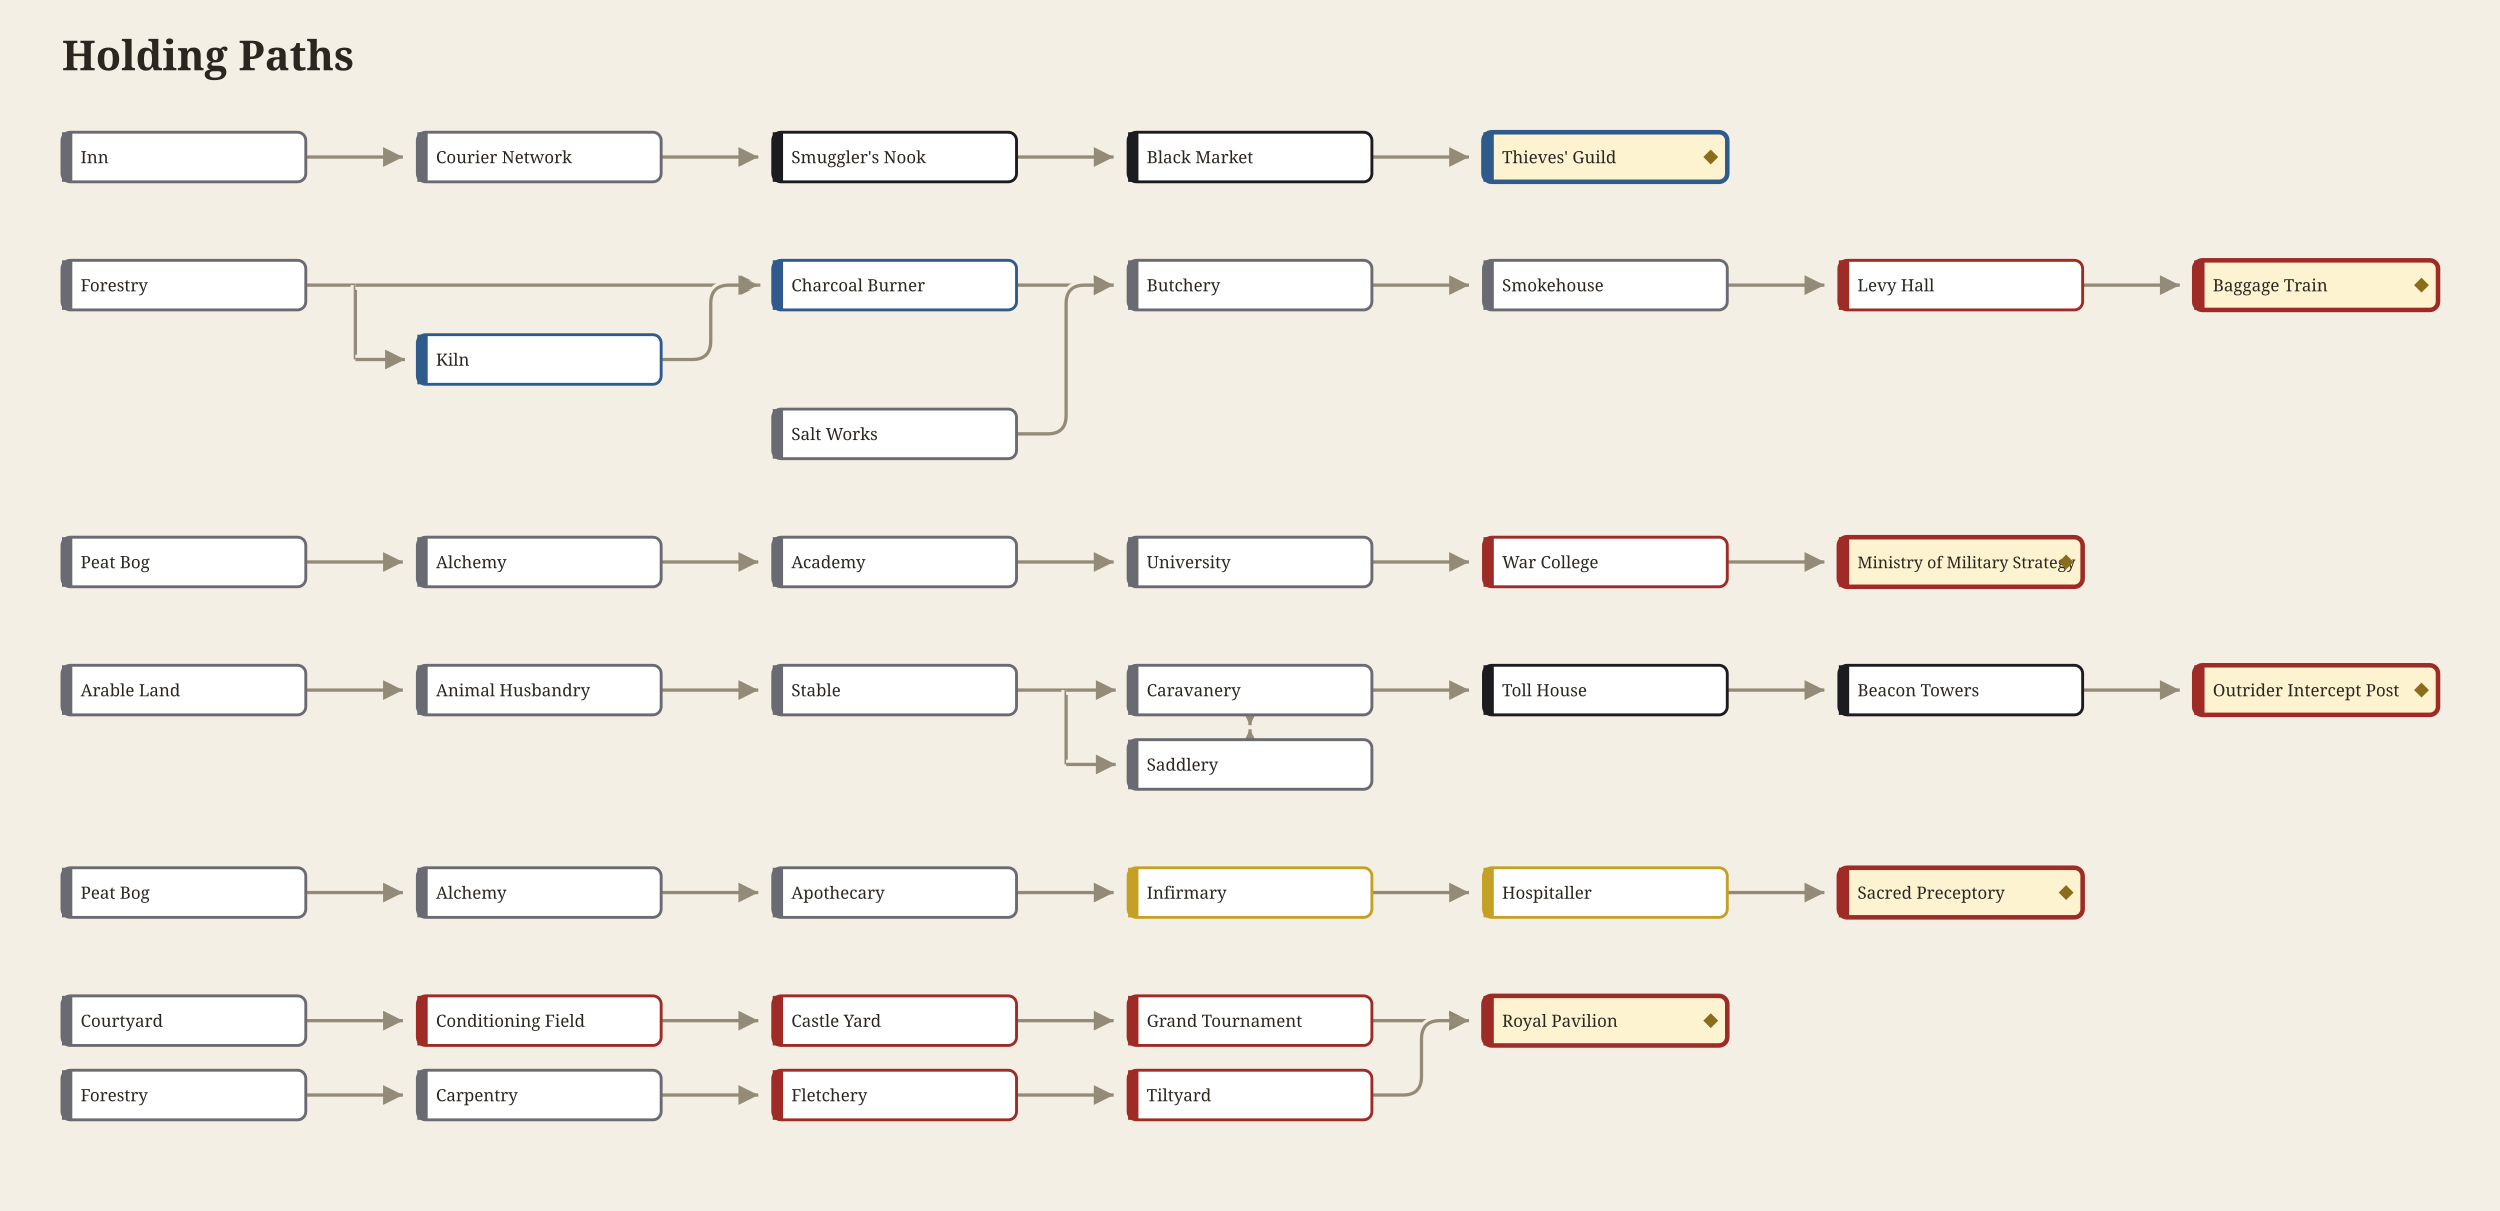
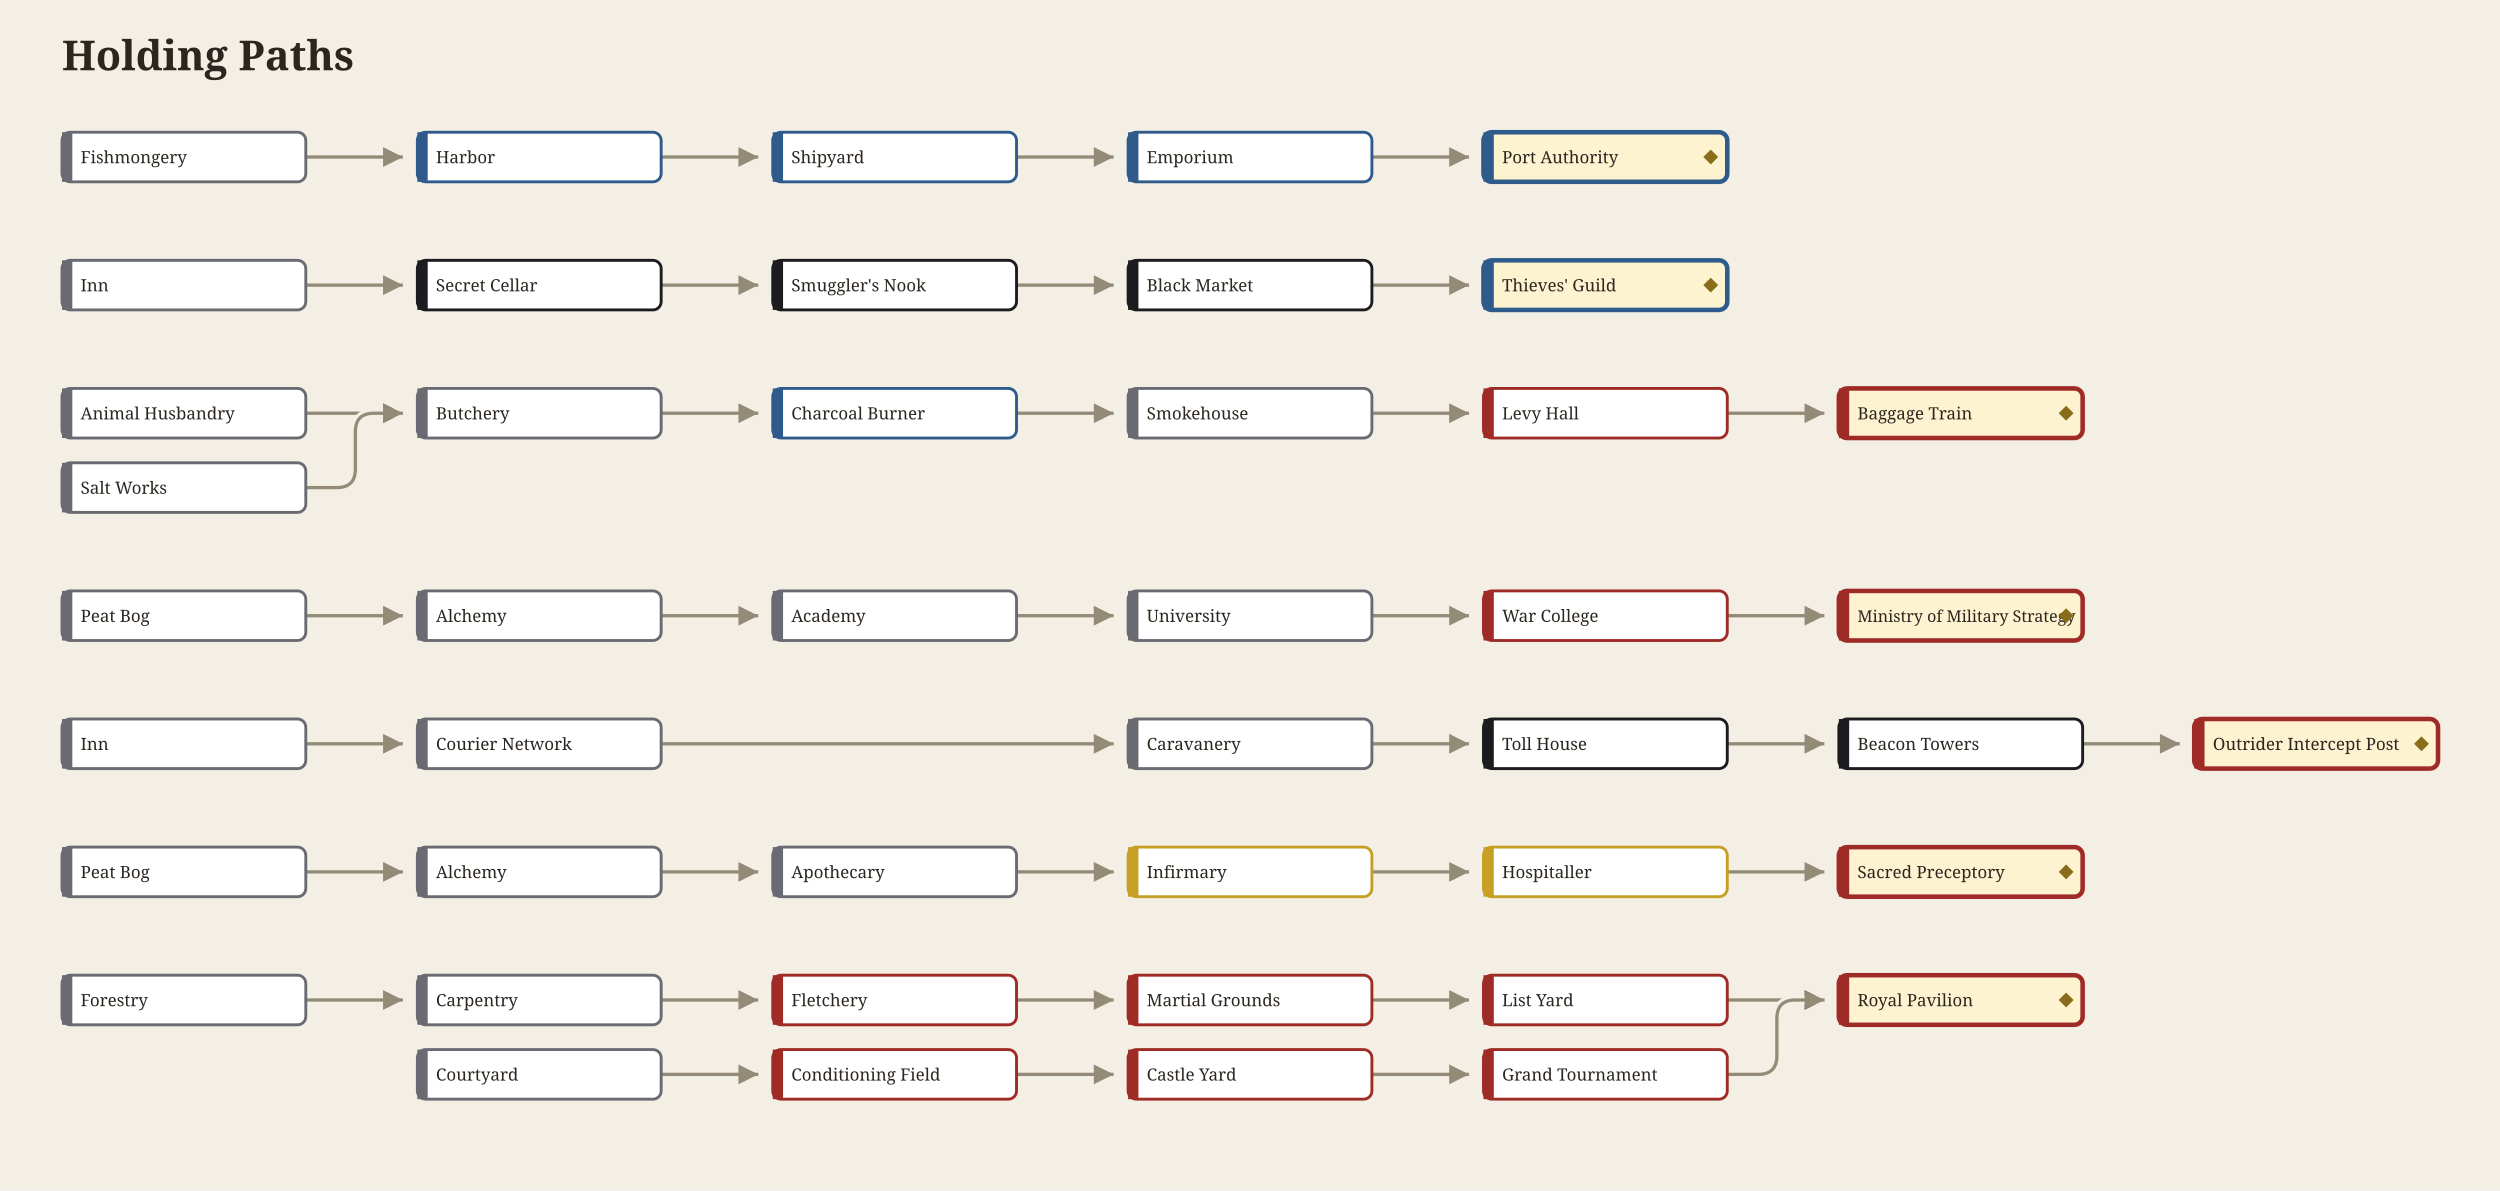
- <svg xmlns="http://www.w3.org/2000/svg" width="1210" height="586" viewBox="0 0 1210 586" font-family="Georgia, serif">
-   <rect width="1210" height="586" fill="#f4efe4" />
+ <svg xmlns="http://www.w3.org/2000/svg" width="1210" height="576" viewBox="0 0 1210 576" font-family="Georgia, serif">
+   <rect width="1210" height="576" fill="#f4efe4" />
  <defs>
    <marker id="arw-2E5A8C" markerWidth="7" markerHeight="7" refX="6" refY="3" orient="auto">
      <path d="M0,0 L6,3 L0,6 Z" fill="#2E5A8C" />
    </marker>
    <marker id="arw-9E2B25" markerWidth="7" markerHeight="7" refX="6" refY="3" orient="auto">
      <path d="M0,0 L6,3 L0,6 Z" fill="#9E2B25" />
    </marker>
    <marker id="arw-1c9c8c" markerWidth="7" markerHeight="7" refX="6" refY="3" orient="auto">
      <path d="M0,0 L6,3 L0,6 Z" fill="#1c9c8c" />
    </marker>
    <marker id="arw-C6A024" markerWidth="7" markerHeight="7" refX="6" refY="3" orient="auto">
      <path d="M0,0 L6,3 L0,6 Z" fill="#C6A024" />
    </marker>
    <marker id="arw-6A3D8F" markerWidth="7" markerHeight="7" refX="6" refY="3" orient="auto">
      <path d="M0,0 L6,3 L0,6 Z" fill="#6A3D8F" />
    </marker>
    <marker id="arw-CC6A1A" markerWidth="7" markerHeight="7" refX="6" refY="3" orient="auto">
      <path d="M0,0 L6,3 L0,6 Z" fill="#CC6A1A" />
    </marker>
    <marker id="arw-3a7d3a" markerWidth="7" markerHeight="7" refX="6" refY="3" orient="auto">
      <path d="M0,0 L6,3 L0,6 Z" fill="#3a7d3a" />
    </marker>
    <marker id="arw-b5347a" markerWidth="7" markerHeight="7" refX="6" refY="3" orient="auto">
      <path d="M0,0 L6,3 L0,6 Z" fill="#b5347a" />
    </marker>
    <marker id="arw-2b6f9e" markerWidth="7" markerHeight="7" refX="6" refY="3" orient="auto">
      <path d="M0,0 L6,3 L0,6 Z" fill="#2b6f9e" />
    </marker>
    <marker id="arw-8a6d1a" markerWidth="7" markerHeight="7" refX="6" refY="3" orient="auto">
      <path d="M0,0 L6,3 L0,6 Z" fill="#8a6d1a" />
    </marker>
    <marker id="arw-5f5647" markerWidth="7" markerHeight="7" refX="6" refY="3" orient="auto">
      <path d="M0,0 L6,3 L0,6 Z" fill="#5f5647" />
    </marker>
    <marker id="arw-7a2ea0" markerWidth="7" markerHeight="7" refX="6" refY="3" orient="auto">
      <path d="M0,0 L6,3 L0,6 Z" fill="#7a2ea0" />
    </marker>
    <marker id="arw-0f8a7e" markerWidth="7" markerHeight="7" refX="6" refY="3" orient="auto">
      <path d="M0,0 L6,3 L0,6 Z" fill="#0f8a7e" />
    </marker>
    <marker id="arw-a83232" markerWidth="7" markerHeight="7" refX="6" refY="3" orient="auto">
      <path d="M0,0 L6,3 L0,6 Z" fill="#a83232" />
    </marker>
    <marker id="arw-8f8672" markerWidth="7" markerHeight="7" refX="6" refY="3" orient="auto">
      <path d="M0,0 L6,3 L0,6 Z" fill="#8f8672" />
    </marker>
  </defs>
  <text x="30" y="34" font-size="20" font-weight="bold" fill="#2b2620">Holding Paths</text>
  <path d="M148,76 L195,76" fill="none" stroke="#f4efe4" stroke-width="4.6" opacity="1" />
  <path d="M148,76 L195,76" fill="none" stroke="#8f8672" stroke-width="1.6" opacity="0.95" marker-end="url(#arw-8f8672)" />
  <path d="M320,76 L367,76" fill="none" stroke="#f4efe4" stroke-width="4.6" opacity="1" />
  <path d="M320,76 L367,76" fill="none" stroke="#8f8672" stroke-width="1.6" opacity="0.95" marker-end="url(#arw-8f8672)" />
  <path d="M492,76 L539,76" fill="none" stroke="#f4efe4" stroke-width="4.6" opacity="1" />
  <path d="M492,76 L539,76" fill="none" stroke="#8f8672" stroke-width="1.6" opacity="0.95" marker-end="url(#arw-8f8672)" />
  <path d="M664,76 L711,76" fill="none" stroke="#f4efe4" stroke-width="4.6" opacity="1" />
  <path d="M664,76 L711,76" fill="none" stroke="#8f8672" stroke-width="1.6" opacity="0.95" marker-end="url(#arw-8f8672)" />
  <rect x="30" y="64" width="118" height="24" rx="4" fill="#ffffff" stroke="#6a6a72" stroke-width="1.4" />
  <rect x="30" y="64" width="5" height="24" fill="#6a6a72" />
-   <text x="39" y="79" font-size="8.2" fill="#2b2620">Inn</text>
-   <rect x="202" y="64" width="118" height="24" rx="4" fill="#ffffff" stroke="#6a6a72" stroke-width="1.4" />
-   <rect x="202" y="64" width="5" height="24" fill="#6a6a72" />
-   <text x="211" y="79" font-size="8.2" fill="#2b2620">Courier Network</text>
-   <rect x="374" y="64" width="118" height="24" rx="4" fill="#ffffff" stroke="#1c1c20" stroke-width="1.4" />
-   <rect x="374" y="64" width="5" height="24" fill="#1c1c20" />
-   <text x="383" y="79" font-size="8.2" fill="#2b2620">Smuggler's Nook</text>
-   <rect x="546" y="64" width="118" height="24" rx="4" fill="#ffffff" stroke="#1c1c20" stroke-width="1.4" />
-   <rect x="546" y="64" width="5" height="24" fill="#1c1c20" />
-   <text x="555" y="79" font-size="8.2" fill="#2b2620">Black Market</text>
+   <text x="39" y="79" font-size="8.2" fill="#2b2620">Fishmongery</text>
+   <rect x="202" y="64" width="118" height="24" rx="4" fill="#ffffff" stroke="#2E5A8C" stroke-width="1.4" />
+   <rect x="202" y="64" width="5" height="24" fill="#2E5A8C" />
+   <text x="211" y="79" font-size="8.2" fill="#2b2620">Harbor</text>
+   <rect x="374" y="64" width="118" height="24" rx="4" fill="#ffffff" stroke="#2E5A8C" stroke-width="1.4" />
+   <rect x="374" y="64" width="5" height="24" fill="#2E5A8C" />
+   <text x="383" y="79" font-size="8.2" fill="#2b2620">Shipyard</text>
+   <rect x="546" y="64" width="118" height="24" rx="4" fill="#ffffff" stroke="#2E5A8C" stroke-width="1.4" />
+   <rect x="546" y="64" width="5" height="24" fill="#2E5A8C" />
+   <text x="555" y="79" font-size="8.2" fill="#2b2620">Emporium</text>
  <rect x="718" y="64" width="118" height="24" rx="4" fill="#fdf3d0" stroke="#2E5A8C" stroke-width="2.2" />
  <rect x="718" y="64" width="5" height="24" fill="#2E5A8C" />
-   <text x="727" y="79" font-size="8.2" fill="#2b2620">Thieves' Guild</text>
+   <text x="727" y="79" font-size="8.2" fill="#2b2620">Port Authority</text>
  <polygon points="828.0,72.4 831.6,76.0 828.0,79.6 824.4,76.0" fill="#8a6d1a" />
-   <path d="M148,138 L172,138" fill="none" stroke="#f4efe4" stroke-width="4.6" opacity="1" />
-   <path d="M148,138 L172,138" fill="none" stroke="#8f8672" stroke-width="1.6" opacity="0.95" />
-   <path d="M172,138 L172,174" fill="none" stroke="#f4efe4" stroke-width="4.6" opacity="1" />
-   <path d="M172,138 L172,174" fill="none" stroke="#8f8672" stroke-width="1.6" opacity="0.95" />
-   <path d="M172,138 L368,138" fill="none" stroke="#f4efe4" stroke-width="4.6" opacity="1" />
-   <path d="M172,138 L368,138" fill="none" stroke="#8f8672" stroke-width="1.6" opacity="0.95" marker-end="url(#arw-8f8672)" />
-   <path d="M172,174 L196,174" fill="none" stroke="#f4efe4" stroke-width="4.6" opacity="1" />
-   <path d="M172,174 L196,174" fill="none" stroke="#8f8672" stroke-width="1.6" opacity="0.95" marker-end="url(#arw-8f8672)" />
-   <path d="M320,174 L335,174 Q344,174 344,165 L344,147 Q344,138 353,138 L367,138" fill="none" stroke="#f4efe4" stroke-width="4.6" opacity="1" />
-   <path d="M320,174 L335,174 Q344,174 344,165 L344,147 Q344,138 353,138 L367,138" fill="none" stroke="#8f8672" stroke-width="1.6" opacity="0.95" marker-end="url(#arw-8f8672)" />
+   <path d="M148,138 L195,138" fill="none" stroke="#f4efe4" stroke-width="4.6" opacity="1" />
+   <path d="M148,138 L195,138" fill="none" stroke="#8f8672" stroke-width="1.6" opacity="0.95" marker-end="url(#arw-8f8672)" />
+   <path d="M320,138 L367,138" fill="none" stroke="#f4efe4" stroke-width="4.6" opacity="1" />
+   <path d="M320,138 L367,138" fill="none" stroke="#8f8672" stroke-width="1.6" opacity="0.95" marker-end="url(#arw-8f8672)" />
  <path d="M492,138 L539,138" fill="none" stroke="#f4efe4" stroke-width="4.6" opacity="1" />
  <path d="M492,138 L539,138" fill="none" stroke="#8f8672" stroke-width="1.6" opacity="0.95" marker-end="url(#arw-8f8672)" />
-   <path d="M492,210 L507,210 Q516,210 516,201 L516,147 Q516,138 525,138 L539,138" fill="none" stroke="#f4efe4" stroke-width="4.6" opacity="1" />
-   <path d="M492,210 L507,210 Q516,210 516,201 L516,147 Q516,138 525,138 L539,138" fill="none" stroke="#8f8672" stroke-width="1.6" opacity="0.95" marker-end="url(#arw-8f8672)" />
  <path d="M664,138 L711,138" fill="none" stroke="#f4efe4" stroke-width="4.6" opacity="1" />
  <path d="M664,138 L711,138" fill="none" stroke="#8f8672" stroke-width="1.6" opacity="0.95" marker-end="url(#arw-8f8672)" />
-   <path d="M836,138 L883,138" fill="none" stroke="#f4efe4" stroke-width="4.6" opacity="1" />
-   <path d="M836,138 L883,138" fill="none" stroke="#8f8672" stroke-width="1.6" opacity="0.95" marker-end="url(#arw-8f8672)" />
-   <path d="M1008,138 L1055,138" fill="none" stroke="#f4efe4" stroke-width="4.6" opacity="1" />
-   <path d="M1008,138 L1055,138" fill="none" stroke="#8f8672" stroke-width="1.6" opacity="0.95" marker-end="url(#arw-8f8672)" />
  <rect x="30" y="126" width="118" height="24" rx="4" fill="#ffffff" stroke="#6a6a72" stroke-width="1.4" />
  <rect x="30" y="126" width="5" height="24" fill="#6a6a72" />
-   <text x="39" y="141" font-size="8.2" fill="#2b2620">Forestry</text>
-   <rect x="202" y="162" width="118" height="24" rx="4" fill="#ffffff" stroke="#2E5A8C" stroke-width="1.4" />
-   <rect x="202" y="162" width="5" height="24" fill="#2E5A8C" />
-   <text x="211" y="177" font-size="8.2" fill="#2b2620">Kiln</text>
-   <rect x="374" y="126" width="118" height="24" rx="4" fill="#ffffff" stroke="#2E5A8C" stroke-width="1.4" />
-   <rect x="374" y="126" width="5" height="24" fill="#2E5A8C" />
-   <text x="383" y="141" font-size="8.2" fill="#2b2620">Charcoal Burner</text>
-   <rect x="374" y="198" width="118" height="24" rx="4" fill="#ffffff" stroke="#6a6a72" stroke-width="1.4" />
-   <rect x="374" y="198" width="5" height="24" fill="#6a6a72" />
-   <text x="383" y="213" font-size="8.2" fill="#2b2620">Salt Works</text>
-   <rect x="546" y="126" width="118" height="24" rx="4" fill="#ffffff" stroke="#6a6a72" stroke-width="1.4" />
-   <rect x="546" y="126" width="5" height="24" fill="#6a6a72" />
-   <text x="555" y="141" font-size="8.2" fill="#2b2620">Butchery</text>
-   <rect x="718" y="126" width="118" height="24" rx="4" fill="#ffffff" stroke="#6a6a72" stroke-width="1.4" />
-   <rect x="718" y="126" width="5" height="24" fill="#6a6a72" />
-   <text x="727" y="141" font-size="8.2" fill="#2b2620">Smokehouse</text>
-   <rect x="890" y="126" width="118" height="24" rx="4" fill="#ffffff" stroke="#9E2B25" stroke-width="1.4" />
-   <rect x="890" y="126" width="5" height="24" fill="#9E2B25" />
-   <text x="899" y="141" font-size="8.2" fill="#2b2620">Levy Hall</text>
-   <rect x="1062" y="126" width="118" height="24" rx="4" fill="#fdf3d0" stroke="#9E2B25" stroke-width="2.2" />
-   <rect x="1062" y="126" width="5" height="24" fill="#9E2B25" />
-   <text x="1071" y="141" font-size="8.2" fill="#2b2620">Baggage Train</text>
-   <polygon points="1172.0,134.4 1175.6,138.0 1172.0,141.6 1168.4,138.0" fill="#8a6d1a" />
-   <path d="M148,272 L195,272" fill="none" stroke="#f4efe4" stroke-width="4.6" opacity="1" />
-   <path d="M148,272 L195,272" fill="none" stroke="#8f8672" stroke-width="1.6" opacity="0.95" marker-end="url(#arw-8f8672)" />
-   <path d="M320,272 L367,272" fill="none" stroke="#f4efe4" stroke-width="4.6" opacity="1" />
-   <path d="M320,272 L367,272" fill="none" stroke="#8f8672" stroke-width="1.6" opacity="0.95" marker-end="url(#arw-8f8672)" />
-   <path d="M492,272 L539,272" fill="none" stroke="#f4efe4" stroke-width="4.6" opacity="1" />
-   <path d="M492,272 L539,272" fill="none" stroke="#8f8672" stroke-width="1.6" opacity="0.95" marker-end="url(#arw-8f8672)" />
-   <path d="M664,272 L711,272" fill="none" stroke="#f4efe4" stroke-width="4.6" opacity="1" />
-   <path d="M664,272 L711,272" fill="none" stroke="#8f8672" stroke-width="1.6" opacity="0.95" marker-end="url(#arw-8f8672)" />
-   <path d="M836,272 L883,272" fill="none" stroke="#f4efe4" stroke-width="4.6" opacity="1" />
-   <path d="M836,272 L883,272" fill="none" stroke="#8f8672" stroke-width="1.6" opacity="0.95" marker-end="url(#arw-8f8672)" />
-   <rect x="30" y="260" width="118" height="24" rx="4" fill="#ffffff" stroke="#6a6a72" stroke-width="1.4" />
-   <rect x="30" y="260" width="5" height="24" fill="#6a6a72" />
-   <text x="39" y="275" font-size="8.2" fill="#2b2620">Peat Bog</text>
-   <rect x="202" y="260" width="118" height="24" rx="4" fill="#ffffff" stroke="#6a6a72" stroke-width="1.4" />
-   <rect x="202" y="260" width="5" height="24" fill="#6a6a72" />
-   <text x="211" y="275" font-size="8.2" fill="#2b2620">Alchemy</text>
-   <rect x="374" y="260" width="118" height="24" rx="4" fill="#ffffff" stroke="#6a6a72" stroke-width="1.4" />
-   <rect x="374" y="260" width="5" height="24" fill="#6a6a72" />
-   <text x="383" y="275" font-size="8.2" fill="#2b2620">Academy</text>
-   <rect x="546" y="260" width="118" height="24" rx="4" fill="#ffffff" stroke="#6a6a72" stroke-width="1.4" />
-   <rect x="546" y="260" width="5" height="24" fill="#6a6a72" />
-   <text x="555" y="275" font-size="8.2" fill="#2b2620">University</text>
-   <rect x="718" y="260" width="118" height="24" rx="4" fill="#ffffff" stroke="#9E2B25" stroke-width="1.4" />
-   <rect x="718" y="260" width="5" height="24" fill="#9E2B25" />
-   <text x="727" y="275" font-size="8.2" fill="#2b2620">War College</text>
-   <rect x="890" y="260" width="118" height="24" rx="4" fill="#fdf3d0" stroke="#9E2B25" stroke-width="2.2" />
-   <rect x="890" y="260" width="5" height="24" fill="#9E2B25" />
-   <text x="899" y="275" font-size="7.8" fill="#2b2620">Ministry of Military Strategy</text>
-   <polygon points="1000.0,268.4 1003.6,272.0 1000.0,275.6 996.4,272.0" fill="#8a6d1a" />
-   <path d="M148,334 L195,334" fill="none" stroke="#f4efe4" stroke-width="4.6" opacity="1" />
-   <path d="M148,334 L195,334" fill="none" stroke="#8f8672" stroke-width="1.6" opacity="0.95" marker-end="url(#arw-8f8672)" />
-   <path d="M320,334 L367,334" fill="none" stroke="#f4efe4" stroke-width="4.6" opacity="1" />
-   <path d="M320,334 L367,334" fill="none" stroke="#8f8672" stroke-width="1.6" opacity="0.95" marker-end="url(#arw-8f8672)" />
-   <path d="M492,334 L516,334" fill="none" stroke="#f4efe4" stroke-width="4.6" opacity="1" />
-   <path d="M492,334 L516,334" fill="none" stroke="#8f8672" stroke-width="1.6" opacity="0.95" />
-   <path d="M516,334 L516,370" fill="none" stroke="#f4efe4" stroke-width="4.6" opacity="1" />
-   <path d="M516,334 L516,370" fill="none" stroke="#8f8672" stroke-width="1.6" opacity="0.95" />
-   <path d="M516,370 L540,370" fill="none" stroke="#f4efe4" stroke-width="4.6" opacity="1" />
-   <path d="M516,370 L540,370" fill="none" stroke="#8f8672" stroke-width="1.6" opacity="0.95" marker-end="url(#arw-8f8672)" />
-   <path d="M516,334 L540,334" fill="none" stroke="#f4efe4" stroke-width="4.6" opacity="1" />
-   <path d="M516,334 L540,334" fill="none" stroke="#8f8672" stroke-width="1.6" opacity="0.95" marker-end="url(#arw-8f8672)" />
-   <path d="M664,334 L711,334" fill="none" stroke="#f4efe4" stroke-width="4.6" opacity="1" />
-   <path d="M664,334 L711,334" fill="none" stroke="#8f8672" stroke-width="1.6" opacity="0.95" marker-end="url(#arw-8f8672)" />
-   <path d="M836,334 L883,334" fill="none" stroke="#f4efe4" stroke-width="4.6" opacity="1" />
-   <path d="M836,334 L883,334" fill="none" stroke="#8f8672" stroke-width="1.6" opacity="0.95" marker-end="url(#arw-8f8672)" />
-   <path d="M1008,334 L1055,334" fill="none" stroke="#f4efe4" stroke-width="4.6" opacity="1" />
-   <path d="M1008,334 L1055,334" fill="none" stroke="#8f8672" stroke-width="1.6" opacity="0.95" marker-end="url(#arw-8f8672)" />
-   <path d="M605,346 L605,351" fill="none" stroke="#f4efe4" stroke-width="4.6" opacity="1" />
-   <path d="M605,346 L605,351" fill="none" stroke="#8f8672" stroke-width="1.6" opacity="0.95" marker-end="url(#arw-8f8672)" />
-   <path d="M605,358 L605,353" fill="none" stroke="#f4efe4" stroke-width="4.6" opacity="1" />
-   <path d="M605,358 L605,353" fill="none" stroke="#8f8672" stroke-width="1.6" opacity="0.95" marker-end="url(#arw-8f8672)" />
-   <rect x="30" y="322" width="118" height="24" rx="4" fill="#ffffff" stroke="#6a6a72" stroke-width="1.4" />
-   <rect x="30" y="322" width="5" height="24" fill="#6a6a72" />
-   <text x="39" y="337" font-size="8.2" fill="#2b2620">Arable Land</text>
-   <rect x="202" y="322" width="118" height="24" rx="4" fill="#ffffff" stroke="#6a6a72" stroke-width="1.4" />
-   <rect x="202" y="322" width="5" height="24" fill="#6a6a72" />
-   <text x="211" y="337" font-size="8.2" fill="#2b2620">Animal Husbandry</text>
-   <rect x="374" y="322" width="118" height="24" rx="4" fill="#ffffff" stroke="#6a6a72" stroke-width="1.4" />
-   <rect x="374" y="322" width="5" height="24" fill="#6a6a72" />
-   <text x="383" y="337" font-size="8.2" fill="#2b2620">Stable</text>
-   <rect x="546" y="322" width="118" height="24" rx="4" fill="#ffffff" stroke="#6a6a72" stroke-width="1.4" />
-   <rect x="546" y="322" width="5" height="24" fill="#6a6a72" />
-   <text x="555" y="337" font-size="8.2" fill="#2b2620">Caravanery</text>
-   <rect x="546" y="358" width="118" height="24" rx="4" fill="#ffffff" stroke="#6a6a72" stroke-width="1.4" />
-   <rect x="546" y="358" width="5" height="24" fill="#6a6a72" />
-   <text x="555" y="373" font-size="8.2" fill="#2b2620">Saddlery</text>
-   <rect x="718" y="322" width="118" height="24" rx="4" fill="#ffffff" stroke="#1c1c20" stroke-width="1.4" />
-   <rect x="718" y="322" width="5" height="24" fill="#1c1c20" />
-   <text x="727" y="337" font-size="8.2" fill="#2b2620">Toll House</text>
-   <rect x="890" y="322" width="118" height="24" rx="4" fill="#ffffff" stroke="#1c1c20" stroke-width="1.4" />
-   <rect x="890" y="322" width="5" height="24" fill="#1c1c20" />
-   <text x="899" y="337" font-size="8.2" fill="#2b2620">Beacon Towers</text>
-   <rect x="1062" y="322" width="118" height="24" rx="4" fill="#fdf3d0" stroke="#9E2B25" stroke-width="2.2" />
-   <rect x="1062" y="322" width="5" height="24" fill="#9E2B25" />
-   <text x="1071" y="337" font-size="8.2" fill="#2b2620">Outrider Intercept Post</text>
-   <polygon points="1172.0,330.4 1175.6,334.0 1172.0,337.6 1168.4,334.0" fill="#8a6d1a" />
-   <path d="M148,432 L195,432" fill="none" stroke="#f4efe4" stroke-width="4.6" opacity="1" />
-   <path d="M148,432 L195,432" fill="none" stroke="#8f8672" stroke-width="1.6" opacity="0.95" marker-end="url(#arw-8f8672)" />
-   <path d="M320,432 L367,432" fill="none" stroke="#f4efe4" stroke-width="4.6" opacity="1" />
-   <path d="M320,432 L367,432" fill="none" stroke="#8f8672" stroke-width="1.6" opacity="0.95" marker-end="url(#arw-8f8672)" />
-   <path d="M492,432 L539,432" fill="none" stroke="#f4efe4" stroke-width="4.6" opacity="1" />
-   <path d="M492,432 L539,432" fill="none" stroke="#8f8672" stroke-width="1.6" opacity="0.95" marker-end="url(#arw-8f8672)" />
-   <path d="M664,432 L711,432" fill="none" stroke="#f4efe4" stroke-width="4.6" opacity="1" />
-   <path d="M664,432 L711,432" fill="none" stroke="#8f8672" stroke-width="1.6" opacity="0.95" marker-end="url(#arw-8f8672)" />
-   <path d="M836,432 L883,432" fill="none" stroke="#f4efe4" stroke-width="4.6" opacity="1" />
-   <path d="M836,432 L883,432" fill="none" stroke="#8f8672" stroke-width="1.6" opacity="0.95" marker-end="url(#arw-8f8672)" />
-   <rect x="30" y="420" width="118" height="24" rx="4" fill="#ffffff" stroke="#6a6a72" stroke-width="1.4" />
-   <rect x="30" y="420" width="5" height="24" fill="#6a6a72" />
-   <text x="39" y="435" font-size="8.2" fill="#2b2620">Peat Bog</text>
-   <rect x="202" y="420" width="118" height="24" rx="4" fill="#ffffff" stroke="#6a6a72" stroke-width="1.4" />
-   <rect x="202" y="420" width="5" height="24" fill="#6a6a72" />
-   <text x="211" y="435" font-size="8.2" fill="#2b2620">Alchemy</text>
-   <rect x="374" y="420" width="118" height="24" rx="4" fill="#ffffff" stroke="#6a6a72" stroke-width="1.4" />
-   <rect x="374" y="420" width="5" height="24" fill="#6a6a72" />
-   <text x="383" y="435" font-size="8.2" fill="#2b2620">Apothecary</text>
-   <rect x="546" y="420" width="118" height="24" rx="4" fill="#ffffff" stroke="#C6A024" stroke-width="1.4" />
-   <rect x="546" y="420" width="5" height="24" fill="#C6A024" />
-   <text x="555" y="435" font-size="8.2" fill="#2b2620">Infirmary</text>
-   <rect x="718" y="420" width="118" height="24" rx="4" fill="#ffffff" stroke="#C6A024" stroke-width="1.4" />
-   <rect x="718" y="420" width="5" height="24" fill="#C6A024" />
-   <text x="727" y="435" font-size="8.2" fill="#2b2620">Hospitaller</text>
-   <rect x="890" y="420" width="118" height="24" rx="4" fill="#fdf3d0" stroke="#9E2B25" stroke-width="2.2" />
-   <rect x="890" y="420" width="5" height="24" fill="#9E2B25" />
-   <text x="899" y="435" font-size="8.2" fill="#2b2620">Sacred Preceptory</text>
-   <polygon points="1000.0,428.4 1003.6,432.0 1000.0,435.6 996.4,432.0" fill="#8a6d1a" />
-   <path d="M148,494 L195,494" fill="none" stroke="#f4efe4" stroke-width="4.6" opacity="1" />
-   <path d="M148,494 L195,494" fill="none" stroke="#8f8672" stroke-width="1.6" opacity="0.95" marker-end="url(#arw-8f8672)" />
-   <path d="M148,530 L195,530" fill="none" stroke="#f4efe4" stroke-width="4.6" opacity="1" />
-   <path d="M148,530 L195,530" fill="none" stroke="#8f8672" stroke-width="1.6" opacity="0.95" marker-end="url(#arw-8f8672)" />
-   <path d="M320,494 L367,494" fill="none" stroke="#f4efe4" stroke-width="4.6" opacity="1" />
-   <path d="M320,494 L367,494" fill="none" stroke="#8f8672" stroke-width="1.6" opacity="0.95" marker-end="url(#arw-8f8672)" />
-   <path d="M320,530 L367,530" fill="none" stroke="#f4efe4" stroke-width="4.6" opacity="1" />
-   <path d="M320,530 L367,530" fill="none" stroke="#8f8672" stroke-width="1.6" opacity="0.95" marker-end="url(#arw-8f8672)" />
-   <path d="M492,494 L539,494" fill="none" stroke="#f4efe4" stroke-width="4.6" opacity="1" />
-   <path d="M492,494 L539,494" fill="none" stroke="#8f8672" stroke-width="1.6" opacity="0.95" marker-end="url(#arw-8f8672)" />
-   <path d="M492,530 L539,530" fill="none" stroke="#f4efe4" stroke-width="4.6" opacity="1" />
-   <path d="M492,530 L539,530" fill="none" stroke="#8f8672" stroke-width="1.6" opacity="0.95" marker-end="url(#arw-8f8672)" />
-   <path d="M664,494 L711,494" fill="none" stroke="#f4efe4" stroke-width="4.6" opacity="1" />
-   <path d="M664,494 L711,494" fill="none" stroke="#8f8672" stroke-width="1.6" opacity="0.95" marker-end="url(#arw-8f8672)" />
-   <path d="M664,530 L679,530 Q688,530 688,521 L688,503 Q688,494 697,494 L711,494" fill="none" stroke="#f4efe4" stroke-width="4.6" opacity="1" />
-   <path d="M664,530 L679,530 Q688,530 688,521 L688,503 Q688,494 697,494 L711,494" fill="none" stroke="#8f8672" stroke-width="1.6" opacity="0.95" marker-end="url(#arw-8f8672)" />
-   <rect x="30" y="482" width="118" height="24" rx="4" fill="#ffffff" stroke="#6a6a72" stroke-width="1.4" />
-   <rect x="30" y="482" width="5" height="24" fill="#6a6a72" />
-   <text x="39" y="497" font-size="8.2" fill="#2b2620">Courtyard</text>
-   <rect x="30" y="518" width="118" height="24" rx="4" fill="#ffffff" stroke="#6a6a72" stroke-width="1.4" />
-   <rect x="30" y="518" width="5" height="24" fill="#6a6a72" />
-   <text x="39" y="533" font-size="8.2" fill="#2b2620">Forestry</text>
-   <rect x="202" y="482" width="118" height="24" rx="4" fill="#ffffff" stroke="#9E2B25" stroke-width="1.4" />
-   <rect x="202" y="482" width="5" height="24" fill="#9E2B25" />
-   <text x="211" y="497" font-size="8.2" fill="#2b2620">Conditioning Field</text>
-   <rect x="202" y="518" width="118" height="24" rx="4" fill="#ffffff" stroke="#6a6a72" stroke-width="1.4" />
-   <rect x="202" y="518" width="5" height="24" fill="#6a6a72" />
-   <text x="211" y="533" font-size="8.2" fill="#2b2620">Carpentry</text>
-   <rect x="374" y="482" width="118" height="24" rx="4" fill="#ffffff" stroke="#9E2B25" stroke-width="1.4" />
-   <rect x="374" y="482" width="5" height="24" fill="#9E2B25" />
-   <text x="383" y="497" font-size="8.2" fill="#2b2620">Castle Yard</text>
-   <rect x="374" y="518" width="118" height="24" rx="4" fill="#ffffff" stroke="#9E2B25" stroke-width="1.4" />
-   <rect x="374" y="518" width="5" height="24" fill="#9E2B25" />
-   <text x="383" y="533" font-size="8.2" fill="#2b2620">Fletchery</text>
-   <rect x="546" y="482" width="118" height="24" rx="4" fill="#ffffff" stroke="#9E2B25" stroke-width="1.4" />
-   <rect x="546" y="482" width="5" height="24" fill="#9E2B25" />
-   <text x="555" y="497" font-size="8.2" fill="#2b2620">Grand Tournament</text>
-   <rect x="546" y="518" width="118" height="24" rx="4" fill="#ffffff" stroke="#9E2B25" stroke-width="1.4" />
-   <rect x="546" y="518" width="5" height="24" fill="#9E2B25" />
-   <text x="555" y="533" font-size="8.2" fill="#2b2620">Tiltyard</text>
-   <rect x="718" y="482" width="118" height="24" rx="4" fill="#fdf3d0" stroke="#9E2B25" stroke-width="2.2" />
-   <rect x="718" y="482" width="5" height="24" fill="#9E2B25" />
-   <text x="727" y="497" font-size="8.2" fill="#2b2620">Royal Pavilion</text>
-   <polygon points="828.0,490.4 831.6,494.0 828.0,497.6 824.4,494.0" fill="#8a6d1a" />
+   <text x="39" y="141" font-size="8.2" fill="#2b2620">Inn</text>
+   <rect x="202" y="126" width="118" height="24" rx="4" fill="#ffffff" stroke="#1c1c20" stroke-width="1.4" />
+   <rect x="202" y="126" width="5" height="24" fill="#1c1c20" />
+   <text x="211" y="141" font-size="8.2" fill="#2b2620">Secret Cellar</text>
+   <rect x="374" y="126" width="118" height="24" rx="4" fill="#ffffff" stroke="#1c1c20" stroke-width="1.4" />
+   <rect x="374" y="126" width="5" height="24" fill="#1c1c20" />
+   <text x="383" y="141" font-size="8.2" fill="#2b2620">Smuggler's Nook</text>
+   <rect x="546" y="126" width="118" height="24" rx="4" fill="#ffffff" stroke="#1c1c20" stroke-width="1.4" />
+   <rect x="546" y="126" width="5" height="24" fill="#1c1c20" />
+   <text x="555" y="141" font-size="8.2" fill="#2b2620">Black Market</text>
+   <rect x="718" y="126" width="118" height="24" rx="4" fill="#fdf3d0" stroke="#2E5A8C" stroke-width="2.2" />
+   <rect x="718" y="126" width="5" height="24" fill="#2E5A8C" />
+   <text x="727" y="141" font-size="8.2" fill="#2b2620">Thieves' Guild</text>
+   <polygon points="828.0,134.4 831.6,138.0 828.0,141.6 824.4,138.0" fill="#8a6d1a" />
+   <path d="M148,200 L195,200" fill="none" stroke="#f4efe4" stroke-width="4.6" opacity="1" />
+   <path d="M148,200 L195,200" fill="none" stroke="#8f8672" stroke-width="1.6" opacity="0.95" marker-end="url(#arw-8f8672)" />
+   <path d="M148,236 L163,236 Q172,236 172,227 L172,209 Q172,200 181,200 L195,200" fill="none" stroke="#f4efe4" stroke-width="4.6" opacity="1" />
+   <path d="M148,236 L163,236 Q172,236 172,227 L172,209 Q172,200 181,200 L195,200" fill="none" stroke="#8f8672" stroke-width="1.6" opacity="0.95" marker-end="url(#arw-8f8672)" />
+   <path d="M320,200 L367,200" fill="none" stroke="#f4efe4" stroke-width="4.6" opacity="1" />
+   <path d="M320,200 L367,200" fill="none" stroke="#8f8672" stroke-width="1.6" opacity="0.95" marker-end="url(#arw-8f8672)" />
+   <path d="M492,200 L539,200" fill="none" stroke="#f4efe4" stroke-width="4.6" opacity="1" />
+   <path d="M492,200 L539,200" fill="none" stroke="#8f8672" stroke-width="1.6" opacity="0.95" marker-end="url(#arw-8f8672)" />
+   <path d="M664,200 L711,200" fill="none" stroke="#f4efe4" stroke-width="4.6" opacity="1" />
+   <path d="M664,200 L711,200" fill="none" stroke="#8f8672" stroke-width="1.6" opacity="0.95" marker-end="url(#arw-8f8672)" />
+   <path d="M836,200 L883,200" fill="none" stroke="#f4efe4" stroke-width="4.6" opacity="1" />
+   <path d="M836,200 L883,200" fill="none" stroke="#8f8672" stroke-width="1.6" opacity="0.95" marker-end="url(#arw-8f8672)" />
+   <rect x="30" y="188" width="118" height="24" rx="4" fill="#ffffff" stroke="#6a6a72" stroke-width="1.4" />
+   <rect x="30" y="188" width="5" height="24" fill="#6a6a72" />
+   <text x="39" y="203" font-size="8.2" fill="#2b2620">Animal Husbandry</text>
+   <rect x="30" y="224" width="118" height="24" rx="4" fill="#ffffff" stroke="#6a6a72" stroke-width="1.4" />
+   <rect x="30" y="224" width="5" height="24" fill="#6a6a72" />
+   <text x="39" y="239" font-size="8.2" fill="#2b2620">Salt Works</text>
+   <rect x="202" y="188" width="118" height="24" rx="4" fill="#ffffff" stroke="#6a6a72" stroke-width="1.4" />
+   <rect x="202" y="188" width="5" height="24" fill="#6a6a72" />
+   <text x="211" y="203" font-size="8.2" fill="#2b2620">Butchery</text>
+   <rect x="374" y="188" width="118" height="24" rx="4" fill="#ffffff" stroke="#2E5A8C" stroke-width="1.4" />
+   <rect x="374" y="188" width="5" height="24" fill="#2E5A8C" />
+   <text x="383" y="203" font-size="8.2" fill="#2b2620">Charcoal Burner</text>
+   <rect x="546" y="188" width="118" height="24" rx="4" fill="#ffffff" stroke="#6a6a72" stroke-width="1.4" />
+   <rect x="546" y="188" width="5" height="24" fill="#6a6a72" />
+   <text x="555" y="203" font-size="8.2" fill="#2b2620">Smokehouse</text>
+   <rect x="718" y="188" width="118" height="24" rx="4" fill="#ffffff" stroke="#9E2B25" stroke-width="1.4" />
+   <rect x="718" y="188" width="5" height="24" fill="#9E2B25" />
+   <text x="727" y="203" font-size="8.2" fill="#2b2620">Levy Hall</text>
+   <rect x="890" y="188" width="118" height="24" rx="4" fill="#fdf3d0" stroke="#9E2B25" stroke-width="2.2" />
+   <rect x="890" y="188" width="5" height="24" fill="#9E2B25" />
+   <text x="899" y="203" font-size="8.2" fill="#2b2620">Baggage Train</text>
+   <polygon points="1000.0,196.4 1003.6,200.0 1000.0,203.6 996.4,200.0" fill="#8a6d1a" />
+   <path d="M148,298 L195,298" fill="none" stroke="#f4efe4" stroke-width="4.6" opacity="1" />
+   <path d="M148,298 L195,298" fill="none" stroke="#8f8672" stroke-width="1.6" opacity="0.95" marker-end="url(#arw-8f8672)" />
+   <path d="M320,298 L367,298" fill="none" stroke="#f4efe4" stroke-width="4.6" opacity="1" />
+   <path d="M320,298 L367,298" fill="none" stroke="#8f8672" stroke-width="1.6" opacity="0.95" marker-end="url(#arw-8f8672)" />
+   <path d="M492,298 L539,298" fill="none" stroke="#f4efe4" stroke-width="4.6" opacity="1" />
+   <path d="M492,298 L539,298" fill="none" stroke="#8f8672" stroke-width="1.6" opacity="0.95" marker-end="url(#arw-8f8672)" />
+   <path d="M664,298 L711,298" fill="none" stroke="#f4efe4" stroke-width="4.6" opacity="1" />
+   <path d="M664,298 L711,298" fill="none" stroke="#8f8672" stroke-width="1.6" opacity="0.95" marker-end="url(#arw-8f8672)" />
+   <path d="M836,298 L883,298" fill="none" stroke="#f4efe4" stroke-width="4.6" opacity="1" />
+   <path d="M836,298 L883,298" fill="none" stroke="#8f8672" stroke-width="1.6" opacity="0.95" marker-end="url(#arw-8f8672)" />
+   <rect x="30" y="286" width="118" height="24" rx="4" fill="#ffffff" stroke="#6a6a72" stroke-width="1.4" />
+   <rect x="30" y="286" width="5" height="24" fill="#6a6a72" />
+   <text x="39" y="301" font-size="8.2" fill="#2b2620">Peat Bog</text>
+   <rect x="202" y="286" width="118" height="24" rx="4" fill="#ffffff" stroke="#6a6a72" stroke-width="1.4" />
+   <rect x="202" y="286" width="5" height="24" fill="#6a6a72" />
+   <text x="211" y="301" font-size="8.2" fill="#2b2620">Alchemy</text>
+   <rect x="374" y="286" width="118" height="24" rx="4" fill="#ffffff" stroke="#6a6a72" stroke-width="1.4" />
+   <rect x="374" y="286" width="5" height="24" fill="#6a6a72" />
+   <text x="383" y="301" font-size="8.2" fill="#2b2620">Academy</text>
+   <rect x="546" y="286" width="118" height="24" rx="4" fill="#ffffff" stroke="#6a6a72" stroke-width="1.4" />
+   <rect x="546" y="286" width="5" height="24" fill="#6a6a72" />
+   <text x="555" y="301" font-size="8.2" fill="#2b2620">University</text>
+   <rect x="718" y="286" width="118" height="24" rx="4" fill="#ffffff" stroke="#9E2B25" stroke-width="1.4" />
+   <rect x="718" y="286" width="5" height="24" fill="#9E2B25" />
+   <text x="727" y="301" font-size="8.2" fill="#2b2620">War College</text>
+   <rect x="890" y="286" width="118" height="24" rx="4" fill="#fdf3d0" stroke="#9E2B25" stroke-width="2.2" />
+   <rect x="890" y="286" width="5" height="24" fill="#9E2B25" />
+   <text x="899" y="301" font-size="7.8" fill="#2b2620">Ministry of Military Strategy</text>
+   <polygon points="1000.0,294.4 1003.6,298.0 1000.0,301.6 996.4,298.0" fill="#8a6d1a" />
+   <path d="M148,360 L195,360" fill="none" stroke="#f4efe4" stroke-width="4.6" opacity="1" />
+   <path d="M148,360 L195,360" fill="none" stroke="#8f8672" stroke-width="1.6" opacity="0.95" marker-end="url(#arw-8f8672)" />
+   <path d="M320,360 L539,360" fill="none" stroke="#f4efe4" stroke-width="4.6" opacity="1" />
+   <path d="M320,360 L539,360" fill="none" stroke="#8f8672" stroke-width="1.6" opacity="0.95" marker-end="url(#arw-8f8672)" />
+   <path d="M664,360 L711,360" fill="none" stroke="#f4efe4" stroke-width="4.6" opacity="1" />
+   <path d="M664,360 L711,360" fill="none" stroke="#8f8672" stroke-width="1.6" opacity="0.95" marker-end="url(#arw-8f8672)" />
+   <path d="M836,360 L883,360" fill="none" stroke="#f4efe4" stroke-width="4.6" opacity="1" />
+   <path d="M836,360 L883,360" fill="none" stroke="#8f8672" stroke-width="1.6" opacity="0.95" marker-end="url(#arw-8f8672)" />
+   <path d="M1008,360 L1055,360" fill="none" stroke="#f4efe4" stroke-width="4.6" opacity="1" />
+   <path d="M1008,360 L1055,360" fill="none" stroke="#8f8672" stroke-width="1.6" opacity="0.95" marker-end="url(#arw-8f8672)" />
+   <rect x="30" y="348" width="118" height="24" rx="4" fill="#ffffff" stroke="#6a6a72" stroke-width="1.4" />
+   <rect x="30" y="348" width="5" height="24" fill="#6a6a72" />
+   <text x="39" y="363" font-size="8.2" fill="#2b2620">Inn</text>
+   <rect x="202" y="348" width="118" height="24" rx="4" fill="#ffffff" stroke="#6a6a72" stroke-width="1.4" />
+   <rect x="202" y="348" width="5" height="24" fill="#6a6a72" />
+   <text x="211" y="363" font-size="8.2" fill="#2b2620">Courier Network</text>
+   <rect x="546" y="348" width="118" height="24" rx="4" fill="#ffffff" stroke="#6a6a72" stroke-width="1.4" />
+   <rect x="546" y="348" width="5" height="24" fill="#6a6a72" />
+   <text x="555" y="363" font-size="8.2" fill="#2b2620">Caravanery</text>
+   <rect x="718" y="348" width="118" height="24" rx="4" fill="#ffffff" stroke="#1c1c20" stroke-width="1.4" />
+   <rect x="718" y="348" width="5" height="24" fill="#1c1c20" />
+   <text x="727" y="363" font-size="8.2" fill="#2b2620">Toll House</text>
+   <rect x="890" y="348" width="118" height="24" rx="4" fill="#ffffff" stroke="#1c1c20" stroke-width="1.4" />
+   <rect x="890" y="348" width="5" height="24" fill="#1c1c20" />
+   <text x="899" y="363" font-size="8.2" fill="#2b2620">Beacon Towers</text>
+   <rect x="1062" y="348" width="118" height="24" rx="4" fill="#fdf3d0" stroke="#9E2B25" stroke-width="2.2" />
+   <rect x="1062" y="348" width="5" height="24" fill="#9E2B25" />
+   <text x="1071" y="363" font-size="8.2" fill="#2b2620">Outrider Intercept Post</text>
+   <polygon points="1172.0,356.4 1175.6,360.0 1172.0,363.6 1168.4,360.0" fill="#8a6d1a" />
+   <path d="M148,422 L195,422" fill="none" stroke="#f4efe4" stroke-width="4.6" opacity="1" />
+   <path d="M148,422 L195,422" fill="none" stroke="#8f8672" stroke-width="1.6" opacity="0.95" marker-end="url(#arw-8f8672)" />
+   <path d="M320,422 L367,422" fill="none" stroke="#f4efe4" stroke-width="4.6" opacity="1" />
+   <path d="M320,422 L367,422" fill="none" stroke="#8f8672" stroke-width="1.6" opacity="0.95" marker-end="url(#arw-8f8672)" />
+   <path d="M492,422 L539,422" fill="none" stroke="#f4efe4" stroke-width="4.6" opacity="1" />
+   <path d="M492,422 L539,422" fill="none" stroke="#8f8672" stroke-width="1.6" opacity="0.95" marker-end="url(#arw-8f8672)" />
+   <path d="M664,422 L711,422" fill="none" stroke="#f4efe4" stroke-width="4.6" opacity="1" />
+   <path d="M664,422 L711,422" fill="none" stroke="#8f8672" stroke-width="1.6" opacity="0.95" marker-end="url(#arw-8f8672)" />
+   <path d="M836,422 L883,422" fill="none" stroke="#f4efe4" stroke-width="4.6" opacity="1" />
+   <path d="M836,422 L883,422" fill="none" stroke="#8f8672" stroke-width="1.6" opacity="0.95" marker-end="url(#arw-8f8672)" />
+   <rect x="30" y="410" width="118" height="24" rx="4" fill="#ffffff" stroke="#6a6a72" stroke-width="1.4" />
+   <rect x="30" y="410" width="5" height="24" fill="#6a6a72" />
+   <text x="39" y="425" font-size="8.2" fill="#2b2620">Peat Bog</text>
+   <rect x="202" y="410" width="118" height="24" rx="4" fill="#ffffff" stroke="#6a6a72" stroke-width="1.4" />
+   <rect x="202" y="410" width="5" height="24" fill="#6a6a72" />
+   <text x="211" y="425" font-size="8.2" fill="#2b2620">Alchemy</text>
+   <rect x="374" y="410" width="118" height="24" rx="4" fill="#ffffff" stroke="#6a6a72" stroke-width="1.4" />
+   <rect x="374" y="410" width="5" height="24" fill="#6a6a72" />
+   <text x="383" y="425" font-size="8.2" fill="#2b2620">Apothecary</text>
+   <rect x="546" y="410" width="118" height="24" rx="4" fill="#ffffff" stroke="#C6A024" stroke-width="1.4" />
+   <rect x="546" y="410" width="5" height="24" fill="#C6A024" />
+   <text x="555" y="425" font-size="8.2" fill="#2b2620">Infirmary</text>
+   <rect x="718" y="410" width="118" height="24" rx="4" fill="#ffffff" stroke="#C6A024" stroke-width="1.4" />
+   <rect x="718" y="410" width="5" height="24" fill="#C6A024" />
+   <text x="727" y="425" font-size="8.2" fill="#2b2620">Hospitaller</text>
+   <rect x="890" y="410" width="118" height="24" rx="4" fill="#fdf3d0" stroke="#9E2B25" stroke-width="2.2" />
+   <rect x="890" y="410" width="5" height="24" fill="#9E2B25" />
+   <text x="899" y="425" font-size="8.2" fill="#2b2620">Sacred Preceptory</text>
+   <polygon points="1000.0,418.4 1003.6,422.0 1000.0,425.6 996.4,422.0" fill="#8a6d1a" />
+   <path d="M148,484 L195,484" fill="none" stroke="#f4efe4" stroke-width="4.6" opacity="1" />
+   <path d="M148,484 L195,484" fill="none" stroke="#8f8672" stroke-width="1.6" opacity="0.95" marker-end="url(#arw-8f8672)" />
+   <path d="M320,484 L367,484" fill="none" stroke="#f4efe4" stroke-width="4.6" opacity="1" />
+   <path d="M320,484 L367,484" fill="none" stroke="#8f8672" stroke-width="1.6" opacity="0.95" marker-end="url(#arw-8f8672)" />
+   <path d="M320,520 L367,520" fill="none" stroke="#f4efe4" stroke-width="4.6" opacity="1" />
+   <path d="M320,520 L367,520" fill="none" stroke="#8f8672" stroke-width="1.6" opacity="0.95" marker-end="url(#arw-8f8672)" />
+   <path d="M492,484 L539,484" fill="none" stroke="#f4efe4" stroke-width="4.6" opacity="1" />
+   <path d="M492,484 L539,484" fill="none" stroke="#8f8672" stroke-width="1.6" opacity="0.95" marker-end="url(#arw-8f8672)" />
+   <path d="M492,520 L539,520" fill="none" stroke="#f4efe4" stroke-width="4.6" opacity="1" />
+   <path d="M492,520 L539,520" fill="none" stroke="#8f8672" stroke-width="1.6" opacity="0.95" marker-end="url(#arw-8f8672)" />
+   <path d="M664,484 L711,484" fill="none" stroke="#f4efe4" stroke-width="4.6" opacity="1" />
+   <path d="M664,484 L711,484" fill="none" stroke="#8f8672" stroke-width="1.6" opacity="0.95" marker-end="url(#arw-8f8672)" />
+   <path d="M664,520 L711,520" fill="none" stroke="#f4efe4" stroke-width="4.6" opacity="1" />
+   <path d="M664,520 L711,520" fill="none" stroke="#8f8672" stroke-width="1.6" opacity="0.95" marker-end="url(#arw-8f8672)" />
+   <path d="M836,484 L883,484" fill="none" stroke="#f4efe4" stroke-width="4.6" opacity="1" />
+   <path d="M836,484 L883,484" fill="none" stroke="#8f8672" stroke-width="1.6" opacity="0.95" marker-end="url(#arw-8f8672)" />
+   <path d="M836,520 L851,520 Q860,520 860,511 L860,493 Q860,484 869,484 L883,484" fill="none" stroke="#f4efe4" stroke-width="4.6" opacity="1" />
+   <path d="M836,520 L851,520 Q860,520 860,511 L860,493 Q860,484 869,484 L883,484" fill="none" stroke="#8f8672" stroke-width="1.6" opacity="0.95" marker-end="url(#arw-8f8672)" />
+   <rect x="30" y="472" width="118" height="24" rx="4" fill="#ffffff" stroke="#6a6a72" stroke-width="1.4" />
+   <rect x="30" y="472" width="5" height="24" fill="#6a6a72" />
+   <text x="39" y="487" font-size="8.2" fill="#2b2620">Forestry</text>
+   <rect x="202" y="472" width="118" height="24" rx="4" fill="#ffffff" stroke="#6a6a72" stroke-width="1.4" />
+   <rect x="202" y="472" width="5" height="24" fill="#6a6a72" />
+   <text x="211" y="487" font-size="8.2" fill="#2b2620">Carpentry</text>
+   <rect x="202" y="508" width="118" height="24" rx="4" fill="#ffffff" stroke="#6a6a72" stroke-width="1.4" />
+   <rect x="202" y="508" width="5" height="24" fill="#6a6a72" />
+   <text x="211" y="523" font-size="8.2" fill="#2b2620">Courtyard</text>
+   <rect x="374" y="472" width="118" height="24" rx="4" fill="#ffffff" stroke="#9E2B25" stroke-width="1.4" />
+   <rect x="374" y="472" width="5" height="24" fill="#9E2B25" />
+   <text x="383" y="487" font-size="8.2" fill="#2b2620">Fletchery</text>
+   <rect x="374" y="508" width="118" height="24" rx="4" fill="#ffffff" stroke="#9E2B25" stroke-width="1.4" />
+   <rect x="374" y="508" width="5" height="24" fill="#9E2B25" />
+   <text x="383" y="523" font-size="8.2" fill="#2b2620">Conditioning Field</text>
+   <rect x="546" y="472" width="118" height="24" rx="4" fill="#ffffff" stroke="#9E2B25" stroke-width="1.4" />
+   <rect x="546" y="472" width="5" height="24" fill="#9E2B25" />
+   <text x="555" y="487" font-size="8.2" fill="#2b2620">Martial Grounds</text>
+   <rect x="546" y="508" width="118" height="24" rx="4" fill="#ffffff" stroke="#9E2B25" stroke-width="1.4" />
+   <rect x="546" y="508" width="5" height="24" fill="#9E2B25" />
+   <text x="555" y="523" font-size="8.2" fill="#2b2620">Castle Yard</text>
+   <rect x="718" y="472" width="118" height="24" rx="4" fill="#ffffff" stroke="#9E2B25" stroke-width="1.4" />
+   <rect x="718" y="472" width="5" height="24" fill="#9E2B25" />
+   <text x="727" y="487" font-size="8.2" fill="#2b2620">List Yard</text>
+   <rect x="718" y="508" width="118" height="24" rx="4" fill="#ffffff" stroke="#9E2B25" stroke-width="1.4" />
+   <rect x="718" y="508" width="5" height="24" fill="#9E2B25" />
+   <text x="727" y="523" font-size="8.2" fill="#2b2620">Grand Tournament</text>
+   <rect x="890" y="472" width="118" height="24" rx="4" fill="#fdf3d0" stroke="#9E2B25" stroke-width="2.2" />
+   <rect x="890" y="472" width="5" height="24" fill="#9E2B25" />
+   <text x="899" y="487" font-size="8.2" fill="#2b2620">Royal Pavilion</text>
+   <polygon points="1000.0,480.4 1003.6,484.0 1000.0,487.6 996.4,484.0" fill="#8a6d1a" />
</svg>
